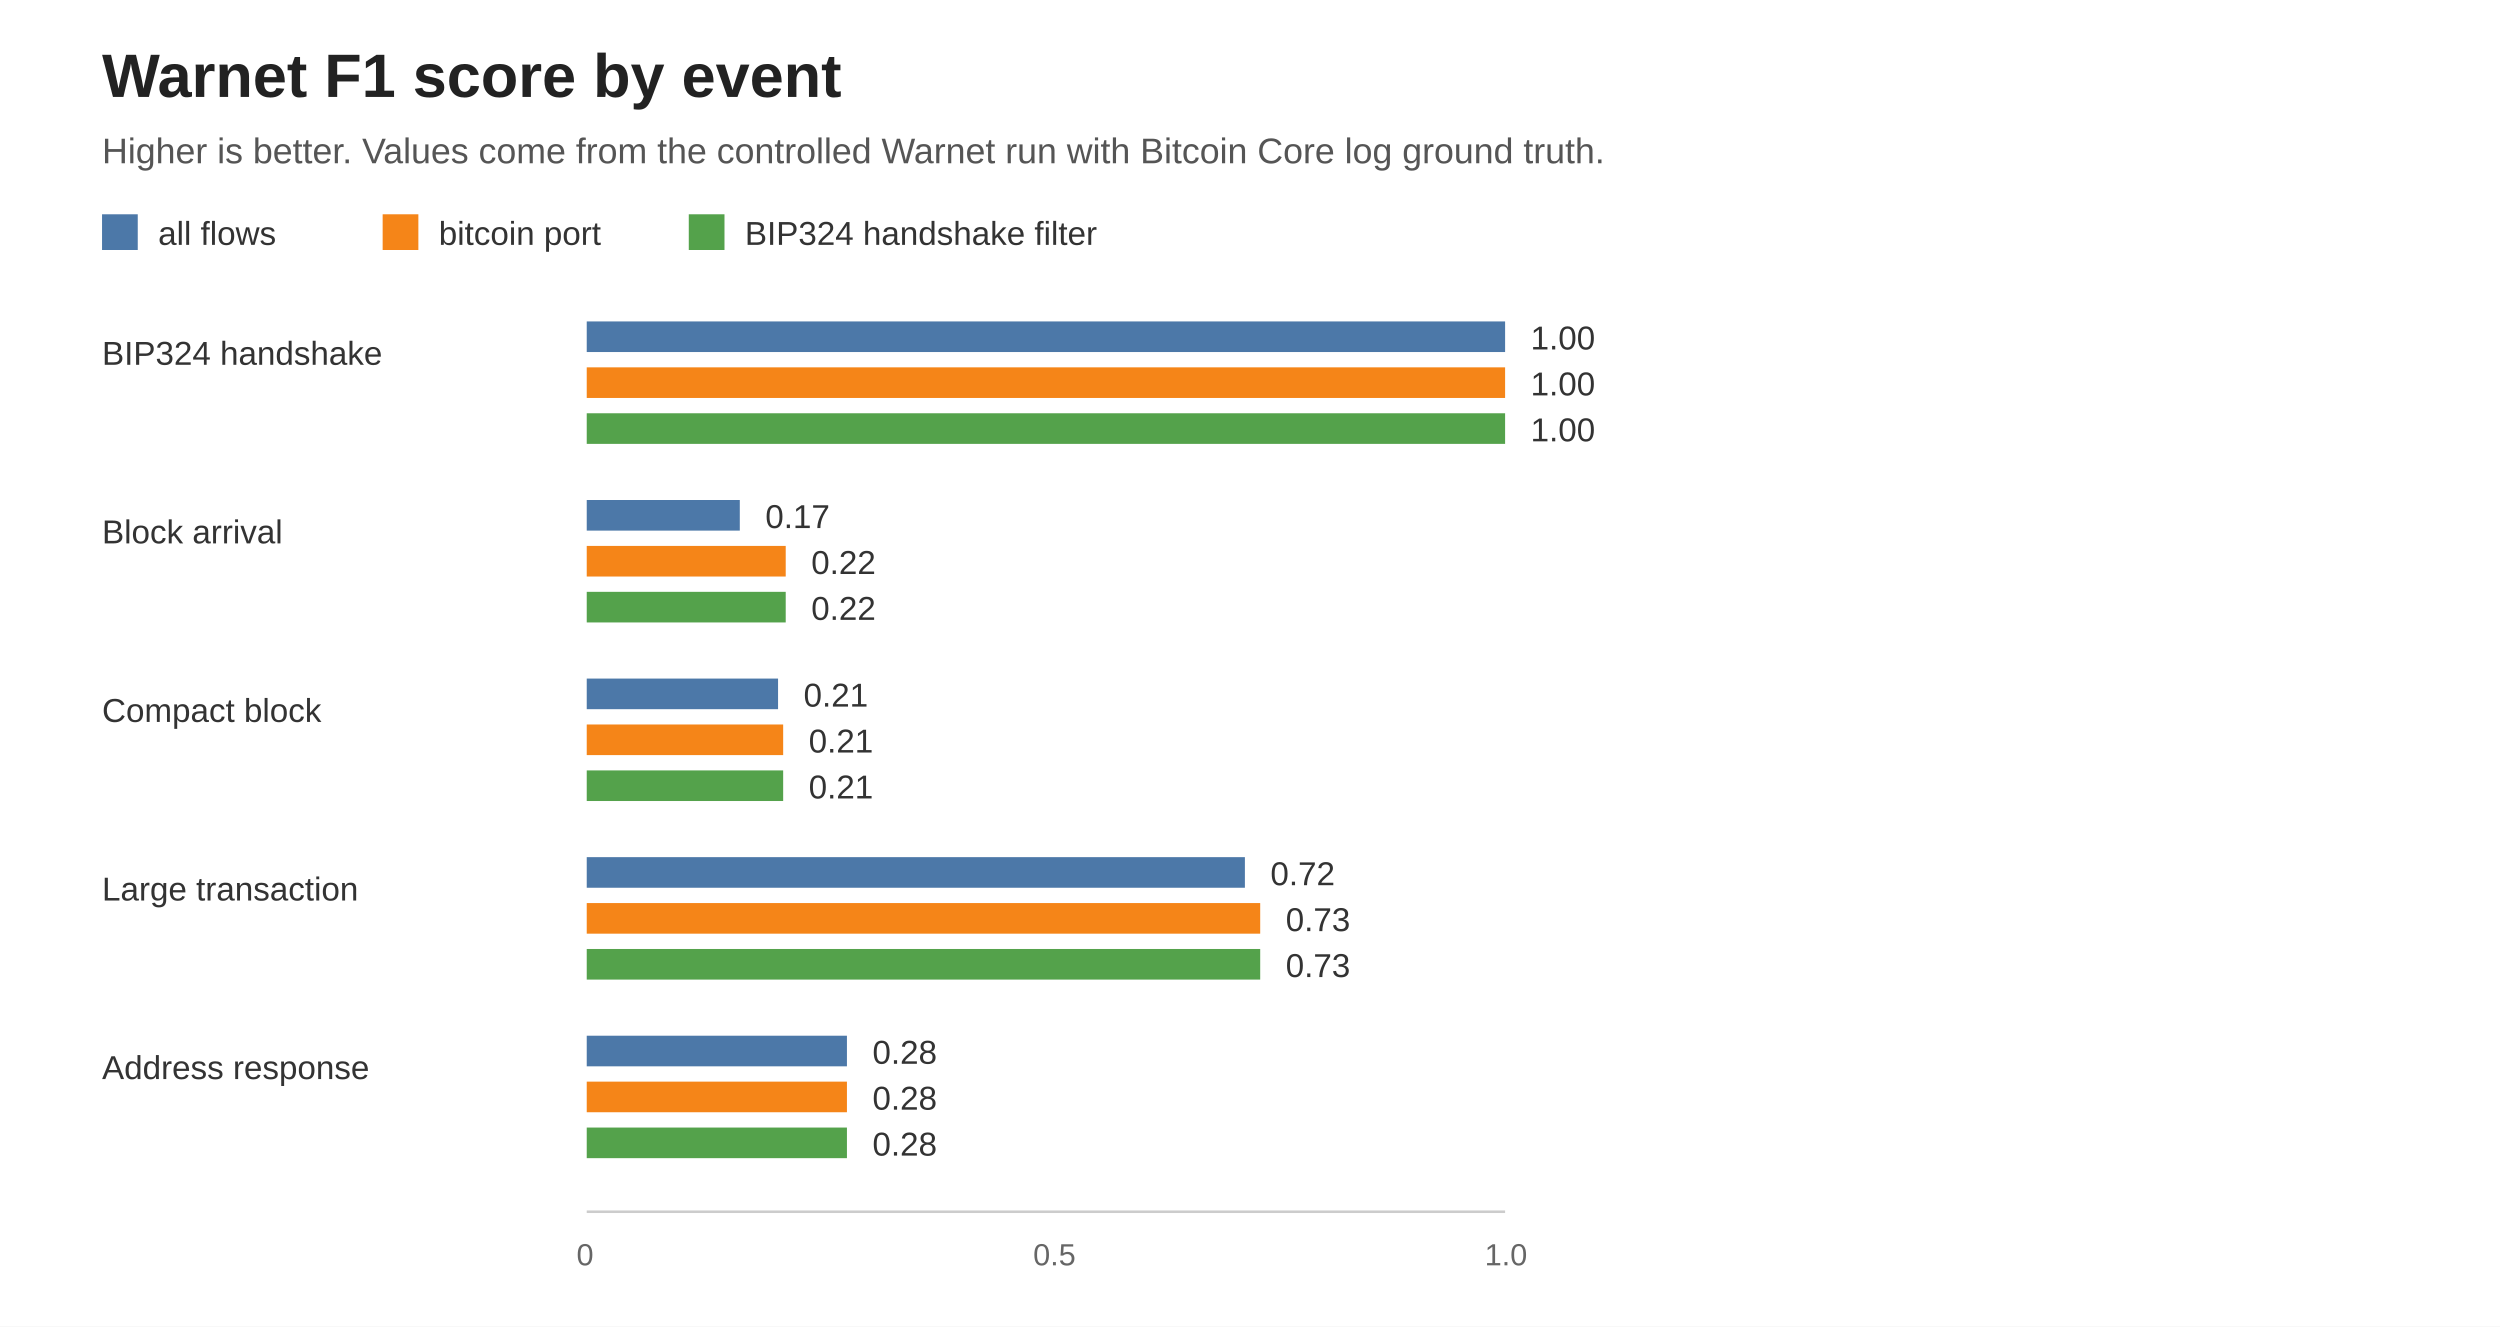
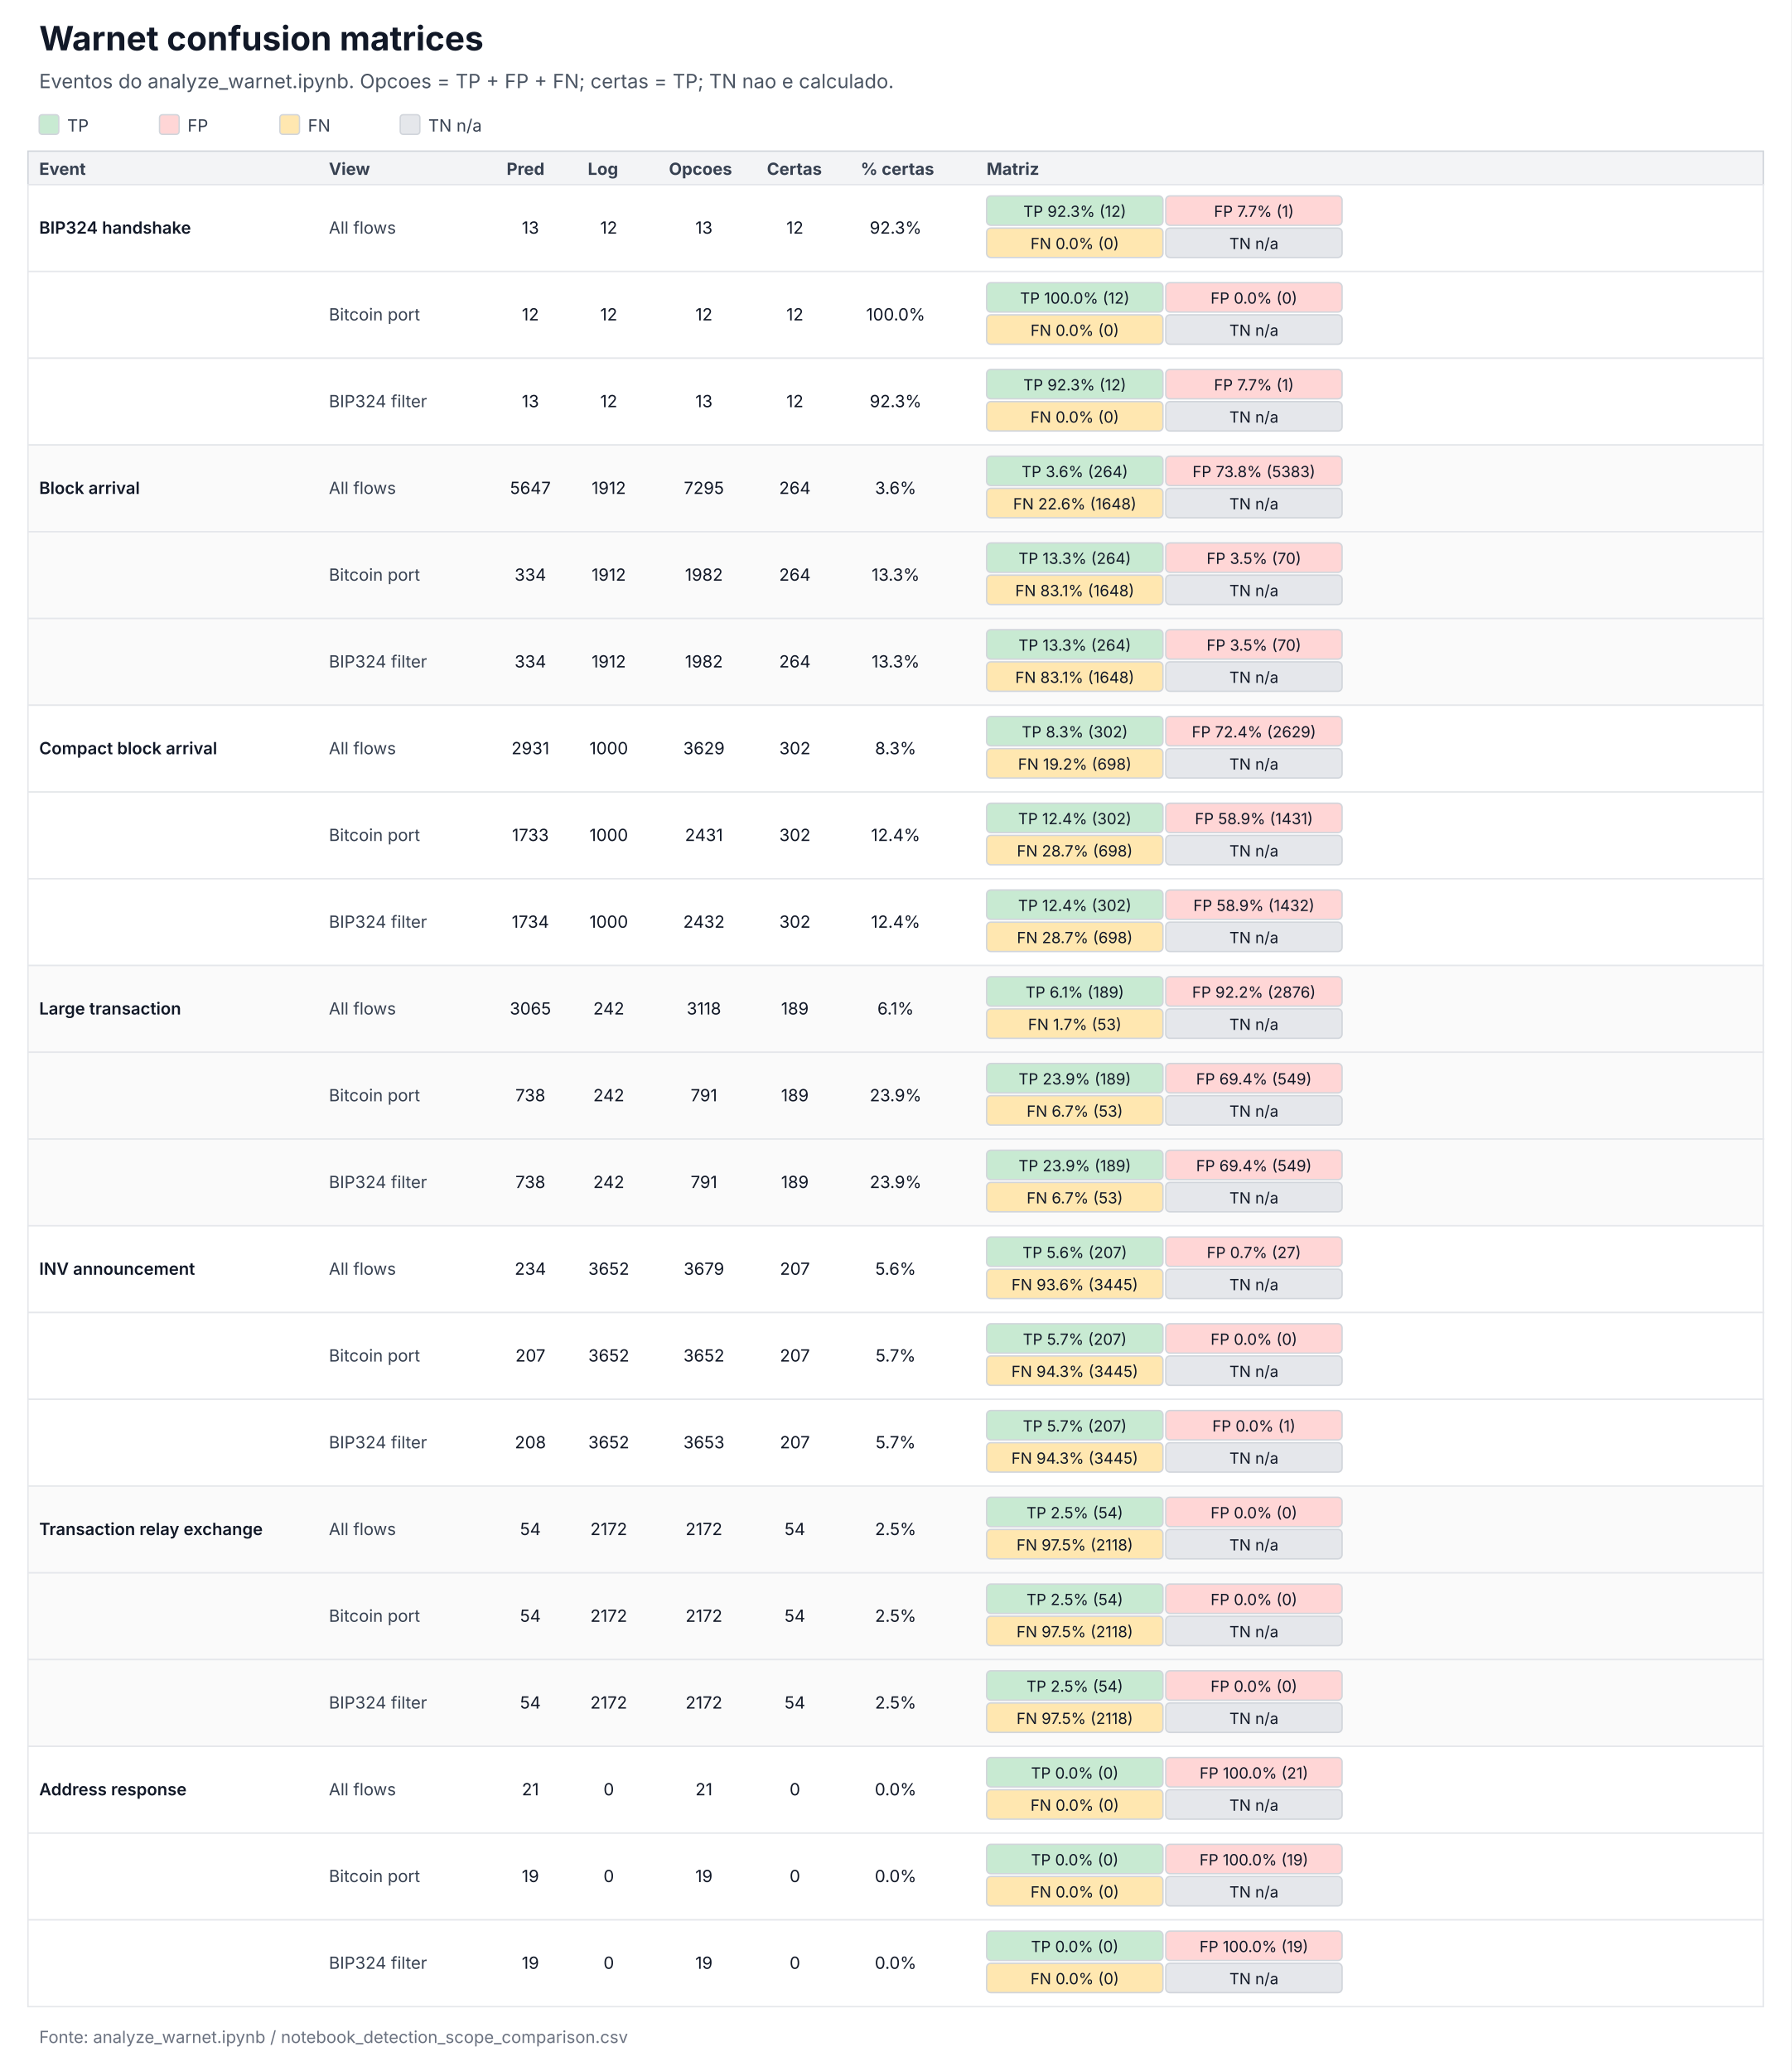
- <svg xmlns="http://www.w3.org/2000/svg" width="980" height="520" viewBox="0 0 980 520" role="img" aria-labelledby="title desc">
-   <rect width="980" height="520" fill="#ffffff" />
-   <text x="40" y="38" font-family="Arial, sans-serif" font-size="24" font-weight="700" fill="#222">Warnet F1 score by event</text>
-   <text x="40" y="64" font-family="Arial, sans-serif" font-size="14" fill="#555">Higher is better. Values come from the controlled Warnet run with Bitcoin Core log ground truth.</text>
-   <rect x="40" y="84" width="14" height="14" fill="#4c78a8" />
-   <text x="62" y="96" font-family="Arial, sans-serif" font-size="13" fill="#333">all flows</text>
-   <rect x="150" y="84" width="14" height="14" fill="#f58518" />
-   <text x="172" y="96" font-family="Arial, sans-serif" font-size="13" fill="#333">bitcoin port</text>
-   <rect x="270" y="84" width="14" height="14" fill="#54a24b" />
-   <text x="292" y="96" font-family="Arial, sans-serif" font-size="13" fill="#333">BIP324 handshake filter</text>
-   <g font-family="Arial, sans-serif" font-size="13" fill="#333">
-     <text x="40" y="143">BIP324 handshake</text>
-     <rect x="230" y="126" width="360" height="12" fill="#4c78a8" />
-     <text x="600" y="137">1.00</text>
-     <rect x="230" y="144" width="360" height="12" fill="#f58518" />
-     <text x="600" y="155">1.00</text>
-     <rect x="230" y="162" width="360" height="12" fill="#54a24b" />
-     <text x="600" y="173">1.00</text>
-     <text x="40" y="213">Block arrival</text>
-     <rect x="230" y="196" width="60" height="12" fill="#4c78a8" />
-     <text x="300" y="207">0.17</text>
-     <rect x="230" y="214" width="78" height="12" fill="#f58518" />
-     <text x="318" y="225">0.22</text>
-     <rect x="230" y="232" width="78" height="12" fill="#54a24b" />
-     <text x="318" y="243">0.22</text>
-     <text x="40" y="283">Compact block</text>
-     <rect x="230" y="266" width="75" height="12" fill="#4c78a8" />
-     <text x="315" y="277">0.21</text>
-     <rect x="230" y="284" width="77" height="12" fill="#f58518" />
-     <text x="317" y="295">0.21</text>
-     <rect x="230" y="302" width="77" height="12" fill="#54a24b" />
-     <text x="317" y="313">0.21</text>
-     <text x="40" y="353">Large transaction</text>
-     <rect x="230" y="336" width="258" height="12" fill="#4c78a8" />
-     <text x="498" y="347">0.72</text>
-     <rect x="230" y="354" width="264" height="12" fill="#f58518" />
-     <text x="504" y="365">0.73</text>
-     <rect x="230" y="372" width="264" height="12" fill="#54a24b" />
-     <text x="504" y="383">0.73</text>
-     <text x="40" y="423">Address response</text>
-     <rect x="230" y="406" width="102" height="12" fill="#4c78a8" />
-     <text x="342" y="417">0.28</text>
-     <rect x="230" y="424" width="102" height="12" fill="#f58518" />
-     <text x="342" y="435">0.28</text>
-     <rect x="230" y="442" width="102" height="12" fill="#54a24b" />
-     <text x="342" y="453">0.28</text>
-   </g>
-   <line x1="230" y1="475" x2="590" y2="475" stroke="#ccc" />
-   <text x="226" y="496" font-family="Arial, sans-serif" font-size="12" fill="#666">0</text>
-   <text x="405" y="496" font-family="Arial, sans-serif" font-size="12" fill="#666">0.5</text>
-   <text x="582" y="496" font-family="Arial, sans-serif" font-size="12" fill="#666">1.0</text>
+ <svg xmlns="http://www.w3.org/2000/svg" width="1280" height="1480" viewBox="0 0 1280 1480" role="img" aria-labelledby="title desc">
+   <rect width="100%" height="100%" fill="#ffffff" />
+   <text x="28" y="36" font-family="Inter, Arial, sans-serif" font-size="24" font-weight="700" fill="#111827">Warnet confusion matrices</text>
+   <text x="28" y="63" font-family="Inter, Arial, sans-serif" font-size="14" fill="#4b5563">Eventos do analyze_warnet.ipynb. Opcoes = TP + FP + FN; certas = TP; TN nao e calculado.</text>
+   <rect x="28" y="82" width="14" height="14" rx="2" fill="#c8ead2" stroke="#d1d5db" />
+   <text x="48" y="94" font-family="Inter, Arial, sans-serif" font-size="12" fill="#374151">TP</text>
+   <rect x="114" y="82" width="14" height="14" rx="2" fill="#ffd6d6" stroke="#d1d5db" />
+   <text x="134" y="94" font-family="Inter, Arial, sans-serif" font-size="12" fill="#374151">FP</text>
+   <rect x="200" y="82" width="14" height="14" rx="2" fill="#ffe7b0" stroke="#d1d5db" />
+   <text x="220" y="94" font-family="Inter, Arial, sans-serif" font-size="12" fill="#374151">FN</text>
+   <rect x="286" y="82" width="14" height="14" rx="2" fill="#e5e7eb" stroke="#d1d5db" />
+   <text x="306" y="94" font-family="Inter, Arial, sans-serif" font-size="12" fill="#374151">TN n/a</text>
+   <rect x="20" y="108" width="1240" height="24" fill="#f3f4f6" stroke="#d1d5db" />
+   <text x="28" y="125" font-family="Inter, Arial, sans-serif" font-size="12" font-weight="700" fill="#374151">Event</text>
+   <text x="235" y="125" font-family="Inter, Arial, sans-serif" font-size="12" font-weight="700" fill="#374151">View</text>
+   <text x="362" y="125" font-family="Inter, Arial, sans-serif" font-size="12" font-weight="700" fill="#374151">Pred</text>
+   <text x="420" y="125" font-family="Inter, Arial, sans-serif" font-size="12" font-weight="700" fill="#374151">Log</text>
+   <text x="478" y="125" font-family="Inter, Arial, sans-serif" font-size="12" font-weight="700" fill="#374151">Opcoes</text>
+   <text x="548" y="125" font-family="Inter, Arial, sans-serif" font-size="12" font-weight="700" fill="#374151">Certas</text>
+   <text x="615" y="125" font-family="Inter, Arial, sans-serif" font-size="12" font-weight="700" fill="#374151">% certas</text>
+   <text x="705" y="125" font-family="Inter, Arial, sans-serif" font-size="12" font-weight="700" fill="#374151">Matriz</text>
+   <rect x="20" y="132" width="1240" height="62" fill="#ffffff" stroke="#e5e7eb" />
+   <text x="28" y="167" font-family="Inter, Arial, sans-serif" font-size="12" font-weight="600" fill="#111827">BIP324 handshake</text>
+   <text x="235" y="167" font-family="Inter, Arial, sans-serif" font-size="12" fill="#374151">All flows</text>
+   <text x="379" y="167" text-anchor="middle" font-family="Inter, Arial, sans-serif" font-size="12" fill="#111827">13</text>
+   <text x="435" y="167" text-anchor="middle" font-family="Inter, Arial, sans-serif" font-size="12" fill="#111827">12</text>
+   <text x="503" y="167" text-anchor="middle" font-family="Inter, Arial, sans-serif" font-size="12" fill="#111827">13</text>
+   <text x="568" y="167" text-anchor="middle" font-family="Inter, Arial, sans-serif" font-size="12" fill="#111827">12</text>
+   <text x="640" y="167" text-anchor="middle" font-family="Inter, Arial, sans-serif" font-size="12" fill="#111827">92.3%</text>
+   <rect x="705" y="140" width="126" height="21" rx="3" fill="#c8ead2" stroke="#d1d5db" />
+   <text x="768.0" y="155" text-anchor="middle" font-family="Inter, Arial, sans-serif" font-size="11" fill="#111827">TP 92.3% (12)</text>
+   <rect x="833" y="140" width="126" height="21" rx="3" fill="#ffd6d6" stroke="#d1d5db" />
+   <text x="896.0" y="155" text-anchor="middle" font-family="Inter, Arial, sans-serif" font-size="11" fill="#111827">FP 7.7% (1)</text>
+   <rect x="705" y="163" width="126" height="21" rx="3" fill="#ffe7b0" stroke="#d1d5db" />
+   <text x="768.0" y="178" text-anchor="middle" font-family="Inter, Arial, sans-serif" font-size="11" fill="#111827">FN 0.0% (0)</text>
+   <rect x="833" y="163" width="126" height="21" rx="3" fill="#e5e7eb" stroke="#d1d5db" />
+   <text x="896.0" y="178" text-anchor="middle" font-family="Inter, Arial, sans-serif" font-size="11" fill="#111827">TN n/a</text>
+   <rect x="20" y="194" width="1240" height="62" fill="#ffffff" stroke="#e5e7eb" />
+   <text x="235" y="229" font-family="Inter, Arial, sans-serif" font-size="12" fill="#374151">Bitcoin port</text>
+   <text x="379" y="229" text-anchor="middle" font-family="Inter, Arial, sans-serif" font-size="12" fill="#111827">12</text>
+   <text x="435" y="229" text-anchor="middle" font-family="Inter, Arial, sans-serif" font-size="12" fill="#111827">12</text>
+   <text x="503" y="229" text-anchor="middle" font-family="Inter, Arial, sans-serif" font-size="12" fill="#111827">12</text>
+   <text x="568" y="229" text-anchor="middle" font-family="Inter, Arial, sans-serif" font-size="12" fill="#111827">12</text>
+   <text x="640" y="229" text-anchor="middle" font-family="Inter, Arial, sans-serif" font-size="12" fill="#111827">100.0%</text>
+   <rect x="705" y="202" width="126" height="21" rx="3" fill="#c8ead2" stroke="#d1d5db" />
+   <text x="768.0" y="217" text-anchor="middle" font-family="Inter, Arial, sans-serif" font-size="11" fill="#111827">TP 100.0% (12)</text>
+   <rect x="833" y="202" width="126" height="21" rx="3" fill="#ffd6d6" stroke="#d1d5db" />
+   <text x="896.0" y="217" text-anchor="middle" font-family="Inter, Arial, sans-serif" font-size="11" fill="#111827">FP 0.0% (0)</text>
+   <rect x="705" y="225" width="126" height="21" rx="3" fill="#ffe7b0" stroke="#d1d5db" />
+   <text x="768.0" y="240" text-anchor="middle" font-family="Inter, Arial, sans-serif" font-size="11" fill="#111827">FN 0.0% (0)</text>
+   <rect x="833" y="225" width="126" height="21" rx="3" fill="#e5e7eb" stroke="#d1d5db" />
+   <text x="896.0" y="240" text-anchor="middle" font-family="Inter, Arial, sans-serif" font-size="11" fill="#111827">TN n/a</text>
+   <rect x="20" y="256" width="1240" height="62" fill="#ffffff" stroke="#e5e7eb" />
+   <text x="235" y="291" font-family="Inter, Arial, sans-serif" font-size="12" fill="#374151">BIP324 filter</text>
+   <text x="379" y="291" text-anchor="middle" font-family="Inter, Arial, sans-serif" font-size="12" fill="#111827">13</text>
+   <text x="435" y="291" text-anchor="middle" font-family="Inter, Arial, sans-serif" font-size="12" fill="#111827">12</text>
+   <text x="503" y="291" text-anchor="middle" font-family="Inter, Arial, sans-serif" font-size="12" fill="#111827">13</text>
+   <text x="568" y="291" text-anchor="middle" font-family="Inter, Arial, sans-serif" font-size="12" fill="#111827">12</text>
+   <text x="640" y="291" text-anchor="middle" font-family="Inter, Arial, sans-serif" font-size="12" fill="#111827">92.3%</text>
+   <rect x="705" y="264" width="126" height="21" rx="3" fill="#c8ead2" stroke="#d1d5db" />
+   <text x="768.0" y="279" text-anchor="middle" font-family="Inter, Arial, sans-serif" font-size="11" fill="#111827">TP 92.3% (12)</text>
+   <rect x="833" y="264" width="126" height="21" rx="3" fill="#ffd6d6" stroke="#d1d5db" />
+   <text x="896.0" y="279" text-anchor="middle" font-family="Inter, Arial, sans-serif" font-size="11" fill="#111827">FP 7.7% (1)</text>
+   <rect x="705" y="287" width="126" height="21" rx="3" fill="#ffe7b0" stroke="#d1d5db" />
+   <text x="768.0" y="302" text-anchor="middle" font-family="Inter, Arial, sans-serif" font-size="11" fill="#111827">FN 0.0% (0)</text>
+   <rect x="833" y="287" width="126" height="21" rx="3" fill="#e5e7eb" stroke="#d1d5db" />
+   <text x="896.0" y="302" text-anchor="middle" font-family="Inter, Arial, sans-serif" font-size="11" fill="#111827">TN n/a</text>
+   <rect x="20" y="318" width="1240" height="62" fill="#fafafa" stroke="#e5e7eb" />
+   <text x="28" y="353" font-family="Inter, Arial, sans-serif" font-size="12" font-weight="600" fill="#111827">Block arrival</text>
+   <text x="235" y="353" font-family="Inter, Arial, sans-serif" font-size="12" fill="#374151">All flows</text>
+   <text x="379" y="353" text-anchor="middle" font-family="Inter, Arial, sans-serif" font-size="12" fill="#111827">5647</text>
+   <text x="435" y="353" text-anchor="middle" font-family="Inter, Arial, sans-serif" font-size="12" fill="#111827">1912</text>
+   <text x="503" y="353" text-anchor="middle" font-family="Inter, Arial, sans-serif" font-size="12" fill="#111827">7295</text>
+   <text x="568" y="353" text-anchor="middle" font-family="Inter, Arial, sans-serif" font-size="12" fill="#111827">264</text>
+   <text x="640" y="353" text-anchor="middle" font-family="Inter, Arial, sans-serif" font-size="12" fill="#111827">3.6%</text>
+   <rect x="705" y="326" width="126" height="21" rx="3" fill="#c8ead2" stroke="#d1d5db" />
+   <text x="768.0" y="341" text-anchor="middle" font-family="Inter, Arial, sans-serif" font-size="11" fill="#111827">TP 3.6% (264)</text>
+   <rect x="833" y="326" width="126" height="21" rx="3" fill="#ffd6d6" stroke="#d1d5db" />
+   <text x="896.0" y="341" text-anchor="middle" font-family="Inter, Arial, sans-serif" font-size="11" fill="#111827">FP 73.8% (5383)</text>
+   <rect x="705" y="349" width="126" height="21" rx="3" fill="#ffe7b0" stroke="#d1d5db" />
+   <text x="768.0" y="364" text-anchor="middle" font-family="Inter, Arial, sans-serif" font-size="11" fill="#111827">FN 22.6% (1648)</text>
+   <rect x="833" y="349" width="126" height="21" rx="3" fill="#e5e7eb" stroke="#d1d5db" />
+   <text x="896.0" y="364" text-anchor="middle" font-family="Inter, Arial, sans-serif" font-size="11" fill="#111827">TN n/a</text>
+   <rect x="20" y="380" width="1240" height="62" fill="#fafafa" stroke="#e5e7eb" />
+   <text x="235" y="415" font-family="Inter, Arial, sans-serif" font-size="12" fill="#374151">Bitcoin port</text>
+   <text x="379" y="415" text-anchor="middle" font-family="Inter, Arial, sans-serif" font-size="12" fill="#111827">334</text>
+   <text x="435" y="415" text-anchor="middle" font-family="Inter, Arial, sans-serif" font-size="12" fill="#111827">1912</text>
+   <text x="503" y="415" text-anchor="middle" font-family="Inter, Arial, sans-serif" font-size="12" fill="#111827">1982</text>
+   <text x="568" y="415" text-anchor="middle" font-family="Inter, Arial, sans-serif" font-size="12" fill="#111827">264</text>
+   <text x="640" y="415" text-anchor="middle" font-family="Inter, Arial, sans-serif" font-size="12" fill="#111827">13.3%</text>
+   <rect x="705" y="388" width="126" height="21" rx="3" fill="#c8ead2" stroke="#d1d5db" />
+   <text x="768.0" y="403" text-anchor="middle" font-family="Inter, Arial, sans-serif" font-size="11" fill="#111827">TP 13.3% (264)</text>
+   <rect x="833" y="388" width="126" height="21" rx="3" fill="#ffd6d6" stroke="#d1d5db" />
+   <text x="896.0" y="403" text-anchor="middle" font-family="Inter, Arial, sans-serif" font-size="11" fill="#111827">FP 3.5% (70)</text>
+   <rect x="705" y="411" width="126" height="21" rx="3" fill="#ffe7b0" stroke="#d1d5db" />
+   <text x="768.0" y="426" text-anchor="middle" font-family="Inter, Arial, sans-serif" font-size="11" fill="#111827">FN 83.1% (1648)</text>
+   <rect x="833" y="411" width="126" height="21" rx="3" fill="#e5e7eb" stroke="#d1d5db" />
+   <text x="896.0" y="426" text-anchor="middle" font-family="Inter, Arial, sans-serif" font-size="11" fill="#111827">TN n/a</text>
+   <rect x="20" y="442" width="1240" height="62" fill="#fafafa" stroke="#e5e7eb" />
+   <text x="235" y="477" font-family="Inter, Arial, sans-serif" font-size="12" fill="#374151">BIP324 filter</text>
+   <text x="379" y="477" text-anchor="middle" font-family="Inter, Arial, sans-serif" font-size="12" fill="#111827">334</text>
+   <text x="435" y="477" text-anchor="middle" font-family="Inter, Arial, sans-serif" font-size="12" fill="#111827">1912</text>
+   <text x="503" y="477" text-anchor="middle" font-family="Inter, Arial, sans-serif" font-size="12" fill="#111827">1982</text>
+   <text x="568" y="477" text-anchor="middle" font-family="Inter, Arial, sans-serif" font-size="12" fill="#111827">264</text>
+   <text x="640" y="477" text-anchor="middle" font-family="Inter, Arial, sans-serif" font-size="12" fill="#111827">13.3%</text>
+   <rect x="705" y="450" width="126" height="21" rx="3" fill="#c8ead2" stroke="#d1d5db" />
+   <text x="768.0" y="465" text-anchor="middle" font-family="Inter, Arial, sans-serif" font-size="11" fill="#111827">TP 13.3% (264)</text>
+   <rect x="833" y="450" width="126" height="21" rx="3" fill="#ffd6d6" stroke="#d1d5db" />
+   <text x="896.0" y="465" text-anchor="middle" font-family="Inter, Arial, sans-serif" font-size="11" fill="#111827">FP 3.5% (70)</text>
+   <rect x="705" y="473" width="126" height="21" rx="3" fill="#ffe7b0" stroke="#d1d5db" />
+   <text x="768.0" y="488" text-anchor="middle" font-family="Inter, Arial, sans-serif" font-size="11" fill="#111827">FN 83.1% (1648)</text>
+   <rect x="833" y="473" width="126" height="21" rx="3" fill="#e5e7eb" stroke="#d1d5db" />
+   <text x="896.0" y="488" text-anchor="middle" font-family="Inter, Arial, sans-serif" font-size="11" fill="#111827">TN n/a</text>
+   <rect x="20" y="504" width="1240" height="62" fill="#ffffff" stroke="#e5e7eb" />
+   <text x="28" y="539" font-family="Inter, Arial, sans-serif" font-size="12" font-weight="600" fill="#111827">Compact block arrival</text>
+   <text x="235" y="539" font-family="Inter, Arial, sans-serif" font-size="12" fill="#374151">All flows</text>
+   <text x="379" y="539" text-anchor="middle" font-family="Inter, Arial, sans-serif" font-size="12" fill="#111827">2931</text>
+   <text x="435" y="539" text-anchor="middle" font-family="Inter, Arial, sans-serif" font-size="12" fill="#111827">1000</text>
+   <text x="503" y="539" text-anchor="middle" font-family="Inter, Arial, sans-serif" font-size="12" fill="#111827">3629</text>
+   <text x="568" y="539" text-anchor="middle" font-family="Inter, Arial, sans-serif" font-size="12" fill="#111827">302</text>
+   <text x="640" y="539" text-anchor="middle" font-family="Inter, Arial, sans-serif" font-size="12" fill="#111827">8.3%</text>
+   <rect x="705" y="512" width="126" height="21" rx="3" fill="#c8ead2" stroke="#d1d5db" />
+   <text x="768.0" y="527" text-anchor="middle" font-family="Inter, Arial, sans-serif" font-size="11" fill="#111827">TP 8.3% (302)</text>
+   <rect x="833" y="512" width="126" height="21" rx="3" fill="#ffd6d6" stroke="#d1d5db" />
+   <text x="896.0" y="527" text-anchor="middle" font-family="Inter, Arial, sans-serif" font-size="11" fill="#111827">FP 72.4% (2629)</text>
+   <rect x="705" y="535" width="126" height="21" rx="3" fill="#ffe7b0" stroke="#d1d5db" />
+   <text x="768.0" y="550" text-anchor="middle" font-family="Inter, Arial, sans-serif" font-size="11" fill="#111827">FN 19.2% (698)</text>
+   <rect x="833" y="535" width="126" height="21" rx="3" fill="#e5e7eb" stroke="#d1d5db" />
+   <text x="896.0" y="550" text-anchor="middle" font-family="Inter, Arial, sans-serif" font-size="11" fill="#111827">TN n/a</text>
+   <rect x="20" y="566" width="1240" height="62" fill="#ffffff" stroke="#e5e7eb" />
+   <text x="235" y="601" font-family="Inter, Arial, sans-serif" font-size="12" fill="#374151">Bitcoin port</text>
+   <text x="379" y="601" text-anchor="middle" font-family="Inter, Arial, sans-serif" font-size="12" fill="#111827">1733</text>
+   <text x="435" y="601" text-anchor="middle" font-family="Inter, Arial, sans-serif" font-size="12" fill="#111827">1000</text>
+   <text x="503" y="601" text-anchor="middle" font-family="Inter, Arial, sans-serif" font-size="12" fill="#111827">2431</text>
+   <text x="568" y="601" text-anchor="middle" font-family="Inter, Arial, sans-serif" font-size="12" fill="#111827">302</text>
+   <text x="640" y="601" text-anchor="middle" font-family="Inter, Arial, sans-serif" font-size="12" fill="#111827">12.4%</text>
+   <rect x="705" y="574" width="126" height="21" rx="3" fill="#c8ead2" stroke="#d1d5db" />
+   <text x="768.0" y="589" text-anchor="middle" font-family="Inter, Arial, sans-serif" font-size="11" fill="#111827">TP 12.4% (302)</text>
+   <rect x="833" y="574" width="126" height="21" rx="3" fill="#ffd6d6" stroke="#d1d5db" />
+   <text x="896.0" y="589" text-anchor="middle" font-family="Inter, Arial, sans-serif" font-size="11" fill="#111827">FP 58.9% (1431)</text>
+   <rect x="705" y="597" width="126" height="21" rx="3" fill="#ffe7b0" stroke="#d1d5db" />
+   <text x="768.0" y="612" text-anchor="middle" font-family="Inter, Arial, sans-serif" font-size="11" fill="#111827">FN 28.7% (698)</text>
+   <rect x="833" y="597" width="126" height="21" rx="3" fill="#e5e7eb" stroke="#d1d5db" />
+   <text x="896.0" y="612" text-anchor="middle" font-family="Inter, Arial, sans-serif" font-size="11" fill="#111827">TN n/a</text>
+   <rect x="20" y="628" width="1240" height="62" fill="#ffffff" stroke="#e5e7eb" />
+   <text x="235" y="663" font-family="Inter, Arial, sans-serif" font-size="12" fill="#374151">BIP324 filter</text>
+   <text x="379" y="663" text-anchor="middle" font-family="Inter, Arial, sans-serif" font-size="12" fill="#111827">1734</text>
+   <text x="435" y="663" text-anchor="middle" font-family="Inter, Arial, sans-serif" font-size="12" fill="#111827">1000</text>
+   <text x="503" y="663" text-anchor="middle" font-family="Inter, Arial, sans-serif" font-size="12" fill="#111827">2432</text>
+   <text x="568" y="663" text-anchor="middle" font-family="Inter, Arial, sans-serif" font-size="12" fill="#111827">302</text>
+   <text x="640" y="663" text-anchor="middle" font-family="Inter, Arial, sans-serif" font-size="12" fill="#111827">12.4%</text>
+   <rect x="705" y="636" width="126" height="21" rx="3" fill="#c8ead2" stroke="#d1d5db" />
+   <text x="768.0" y="651" text-anchor="middle" font-family="Inter, Arial, sans-serif" font-size="11" fill="#111827">TP 12.4% (302)</text>
+   <rect x="833" y="636" width="126" height="21" rx="3" fill="#ffd6d6" stroke="#d1d5db" />
+   <text x="896.0" y="651" text-anchor="middle" font-family="Inter, Arial, sans-serif" font-size="11" fill="#111827">FP 58.9% (1432)</text>
+   <rect x="705" y="659" width="126" height="21" rx="3" fill="#ffe7b0" stroke="#d1d5db" />
+   <text x="768.0" y="674" text-anchor="middle" font-family="Inter, Arial, sans-serif" font-size="11" fill="#111827">FN 28.7% (698)</text>
+   <rect x="833" y="659" width="126" height="21" rx="3" fill="#e5e7eb" stroke="#d1d5db" />
+   <text x="896.0" y="674" text-anchor="middle" font-family="Inter, Arial, sans-serif" font-size="11" fill="#111827">TN n/a</text>
+   <rect x="20" y="690" width="1240" height="62" fill="#fafafa" stroke="#e5e7eb" />
+   <text x="28" y="725" font-family="Inter, Arial, sans-serif" font-size="12" font-weight="600" fill="#111827">Large transaction</text>
+   <text x="235" y="725" font-family="Inter, Arial, sans-serif" font-size="12" fill="#374151">All flows</text>
+   <text x="379" y="725" text-anchor="middle" font-family="Inter, Arial, sans-serif" font-size="12" fill="#111827">3065</text>
+   <text x="435" y="725" text-anchor="middle" font-family="Inter, Arial, sans-serif" font-size="12" fill="#111827">242</text>
+   <text x="503" y="725" text-anchor="middle" font-family="Inter, Arial, sans-serif" font-size="12" fill="#111827">3118</text>
+   <text x="568" y="725" text-anchor="middle" font-family="Inter, Arial, sans-serif" font-size="12" fill="#111827">189</text>
+   <text x="640" y="725" text-anchor="middle" font-family="Inter, Arial, sans-serif" font-size="12" fill="#111827">6.1%</text>
+   <rect x="705" y="698" width="126" height="21" rx="3" fill="#c8ead2" stroke="#d1d5db" />
+   <text x="768.0" y="713" text-anchor="middle" font-family="Inter, Arial, sans-serif" font-size="11" fill="#111827">TP 6.1% (189)</text>
+   <rect x="833" y="698" width="126" height="21" rx="3" fill="#ffd6d6" stroke="#d1d5db" />
+   <text x="896.0" y="713" text-anchor="middle" font-family="Inter, Arial, sans-serif" font-size="11" fill="#111827">FP 92.2% (2876)</text>
+   <rect x="705" y="721" width="126" height="21" rx="3" fill="#ffe7b0" stroke="#d1d5db" />
+   <text x="768.0" y="736" text-anchor="middle" font-family="Inter, Arial, sans-serif" font-size="11" fill="#111827">FN 1.7% (53)</text>
+   <rect x="833" y="721" width="126" height="21" rx="3" fill="#e5e7eb" stroke="#d1d5db" />
+   <text x="896.0" y="736" text-anchor="middle" font-family="Inter, Arial, sans-serif" font-size="11" fill="#111827">TN n/a</text>
+   <rect x="20" y="752" width="1240" height="62" fill="#fafafa" stroke="#e5e7eb" />
+   <text x="235" y="787" font-family="Inter, Arial, sans-serif" font-size="12" fill="#374151">Bitcoin port</text>
+   <text x="379" y="787" text-anchor="middle" font-family="Inter, Arial, sans-serif" font-size="12" fill="#111827">738</text>
+   <text x="435" y="787" text-anchor="middle" font-family="Inter, Arial, sans-serif" font-size="12" fill="#111827">242</text>
+   <text x="503" y="787" text-anchor="middle" font-family="Inter, Arial, sans-serif" font-size="12" fill="#111827">791</text>
+   <text x="568" y="787" text-anchor="middle" font-family="Inter, Arial, sans-serif" font-size="12" fill="#111827">189</text>
+   <text x="640" y="787" text-anchor="middle" font-family="Inter, Arial, sans-serif" font-size="12" fill="#111827">23.9%</text>
+   <rect x="705" y="760" width="126" height="21" rx="3" fill="#c8ead2" stroke="#d1d5db" />
+   <text x="768.0" y="775" text-anchor="middle" font-family="Inter, Arial, sans-serif" font-size="11" fill="#111827">TP 23.9% (189)</text>
+   <rect x="833" y="760" width="126" height="21" rx="3" fill="#ffd6d6" stroke="#d1d5db" />
+   <text x="896.0" y="775" text-anchor="middle" font-family="Inter, Arial, sans-serif" font-size="11" fill="#111827">FP 69.4% (549)</text>
+   <rect x="705" y="783" width="126" height="21" rx="3" fill="#ffe7b0" stroke="#d1d5db" />
+   <text x="768.0" y="798" text-anchor="middle" font-family="Inter, Arial, sans-serif" font-size="11" fill="#111827">FN 6.7% (53)</text>
+   <rect x="833" y="783" width="126" height="21" rx="3" fill="#e5e7eb" stroke="#d1d5db" />
+   <text x="896.0" y="798" text-anchor="middle" font-family="Inter, Arial, sans-serif" font-size="11" fill="#111827">TN n/a</text>
+   <rect x="20" y="814" width="1240" height="62" fill="#fafafa" stroke="#e5e7eb" />
+   <text x="235" y="849" font-family="Inter, Arial, sans-serif" font-size="12" fill="#374151">BIP324 filter</text>
+   <text x="379" y="849" text-anchor="middle" font-family="Inter, Arial, sans-serif" font-size="12" fill="#111827">738</text>
+   <text x="435" y="849" text-anchor="middle" font-family="Inter, Arial, sans-serif" font-size="12" fill="#111827">242</text>
+   <text x="503" y="849" text-anchor="middle" font-family="Inter, Arial, sans-serif" font-size="12" fill="#111827">791</text>
+   <text x="568" y="849" text-anchor="middle" font-family="Inter, Arial, sans-serif" font-size="12" fill="#111827">189</text>
+   <text x="640" y="849" text-anchor="middle" font-family="Inter, Arial, sans-serif" font-size="12" fill="#111827">23.9%</text>
+   <rect x="705" y="822" width="126" height="21" rx="3" fill="#c8ead2" stroke="#d1d5db" />
+   <text x="768.0" y="837" text-anchor="middle" font-family="Inter, Arial, sans-serif" font-size="11" fill="#111827">TP 23.9% (189)</text>
+   <rect x="833" y="822" width="126" height="21" rx="3" fill="#ffd6d6" stroke="#d1d5db" />
+   <text x="896.0" y="837" text-anchor="middle" font-family="Inter, Arial, sans-serif" font-size="11" fill="#111827">FP 69.4% (549)</text>
+   <rect x="705" y="845" width="126" height="21" rx="3" fill="#ffe7b0" stroke="#d1d5db" />
+   <text x="768.0" y="860" text-anchor="middle" font-family="Inter, Arial, sans-serif" font-size="11" fill="#111827">FN 6.7% (53)</text>
+   <rect x="833" y="845" width="126" height="21" rx="3" fill="#e5e7eb" stroke="#d1d5db" />
+   <text x="896.0" y="860" text-anchor="middle" font-family="Inter, Arial, sans-serif" font-size="11" fill="#111827">TN n/a</text>
+   <rect x="20" y="876" width="1240" height="62" fill="#ffffff" stroke="#e5e7eb" />
+   <text x="28" y="911" font-family="Inter, Arial, sans-serif" font-size="12" font-weight="600" fill="#111827">INV announcement</text>
+   <text x="235" y="911" font-family="Inter, Arial, sans-serif" font-size="12" fill="#374151">All flows</text>
+   <text x="379" y="911" text-anchor="middle" font-family="Inter, Arial, sans-serif" font-size="12" fill="#111827">234</text>
+   <text x="435" y="911" text-anchor="middle" font-family="Inter, Arial, sans-serif" font-size="12" fill="#111827">3652</text>
+   <text x="503" y="911" text-anchor="middle" font-family="Inter, Arial, sans-serif" font-size="12" fill="#111827">3679</text>
+   <text x="568" y="911" text-anchor="middle" font-family="Inter, Arial, sans-serif" font-size="12" fill="#111827">207</text>
+   <text x="640" y="911" text-anchor="middle" font-family="Inter, Arial, sans-serif" font-size="12" fill="#111827">5.6%</text>
+   <rect x="705" y="884" width="126" height="21" rx="3" fill="#c8ead2" stroke="#d1d5db" />
+   <text x="768.0" y="899" text-anchor="middle" font-family="Inter, Arial, sans-serif" font-size="11" fill="#111827">TP 5.6% (207)</text>
+   <rect x="833" y="884" width="126" height="21" rx="3" fill="#ffd6d6" stroke="#d1d5db" />
+   <text x="896.0" y="899" text-anchor="middle" font-family="Inter, Arial, sans-serif" font-size="11" fill="#111827">FP 0.7% (27)</text>
+   <rect x="705" y="907" width="126" height="21" rx="3" fill="#ffe7b0" stroke="#d1d5db" />
+   <text x="768.0" y="922" text-anchor="middle" font-family="Inter, Arial, sans-serif" font-size="11" fill="#111827">FN 93.6% (3445)</text>
+   <rect x="833" y="907" width="126" height="21" rx="3" fill="#e5e7eb" stroke="#d1d5db" />
+   <text x="896.0" y="922" text-anchor="middle" font-family="Inter, Arial, sans-serif" font-size="11" fill="#111827">TN n/a</text>
+   <rect x="20" y="938" width="1240" height="62" fill="#ffffff" stroke="#e5e7eb" />
+   <text x="235" y="973" font-family="Inter, Arial, sans-serif" font-size="12" fill="#374151">Bitcoin port</text>
+   <text x="379" y="973" text-anchor="middle" font-family="Inter, Arial, sans-serif" font-size="12" fill="#111827">207</text>
+   <text x="435" y="973" text-anchor="middle" font-family="Inter, Arial, sans-serif" font-size="12" fill="#111827">3652</text>
+   <text x="503" y="973" text-anchor="middle" font-family="Inter, Arial, sans-serif" font-size="12" fill="#111827">3652</text>
+   <text x="568" y="973" text-anchor="middle" font-family="Inter, Arial, sans-serif" font-size="12" fill="#111827">207</text>
+   <text x="640" y="973" text-anchor="middle" font-family="Inter, Arial, sans-serif" font-size="12" fill="#111827">5.7%</text>
+   <rect x="705" y="946" width="126" height="21" rx="3" fill="#c8ead2" stroke="#d1d5db" />
+   <text x="768.0" y="961" text-anchor="middle" font-family="Inter, Arial, sans-serif" font-size="11" fill="#111827">TP 5.7% (207)</text>
+   <rect x="833" y="946" width="126" height="21" rx="3" fill="#ffd6d6" stroke="#d1d5db" />
+   <text x="896.0" y="961" text-anchor="middle" font-family="Inter, Arial, sans-serif" font-size="11" fill="#111827">FP 0.0% (0)</text>
+   <rect x="705" y="969" width="126" height="21" rx="3" fill="#ffe7b0" stroke="#d1d5db" />
+   <text x="768.0" y="984" text-anchor="middle" font-family="Inter, Arial, sans-serif" font-size="11" fill="#111827">FN 94.3% (3445)</text>
+   <rect x="833" y="969" width="126" height="21" rx="3" fill="#e5e7eb" stroke="#d1d5db" />
+   <text x="896.0" y="984" text-anchor="middle" font-family="Inter, Arial, sans-serif" font-size="11" fill="#111827">TN n/a</text>
+   <rect x="20" y="1000" width="1240" height="62" fill="#ffffff" stroke="#e5e7eb" />
+   <text x="235" y="1035" font-family="Inter, Arial, sans-serif" font-size="12" fill="#374151">BIP324 filter</text>
+   <text x="379" y="1035" text-anchor="middle" font-family="Inter, Arial, sans-serif" font-size="12" fill="#111827">208</text>
+   <text x="435" y="1035" text-anchor="middle" font-family="Inter, Arial, sans-serif" font-size="12" fill="#111827">3652</text>
+   <text x="503" y="1035" text-anchor="middle" font-family="Inter, Arial, sans-serif" font-size="12" fill="#111827">3653</text>
+   <text x="568" y="1035" text-anchor="middle" font-family="Inter, Arial, sans-serif" font-size="12" fill="#111827">207</text>
+   <text x="640" y="1035" text-anchor="middle" font-family="Inter, Arial, sans-serif" font-size="12" fill="#111827">5.7%</text>
+   <rect x="705" y="1008" width="126" height="21" rx="3" fill="#c8ead2" stroke="#d1d5db" />
+   <text x="768.0" y="1023" text-anchor="middle" font-family="Inter, Arial, sans-serif" font-size="11" fill="#111827">TP 5.7% (207)</text>
+   <rect x="833" y="1008" width="126" height="21" rx="3" fill="#ffd6d6" stroke="#d1d5db" />
+   <text x="896.0" y="1023" text-anchor="middle" font-family="Inter, Arial, sans-serif" font-size="11" fill="#111827">FP 0.0% (1)</text>
+   <rect x="705" y="1031" width="126" height="21" rx="3" fill="#ffe7b0" stroke="#d1d5db" />
+   <text x="768.0" y="1046" text-anchor="middle" font-family="Inter, Arial, sans-serif" font-size="11" fill="#111827">FN 94.3% (3445)</text>
+   <rect x="833" y="1031" width="126" height="21" rx="3" fill="#e5e7eb" stroke="#d1d5db" />
+   <text x="896.0" y="1046" text-anchor="middle" font-family="Inter, Arial, sans-serif" font-size="11" fill="#111827">TN n/a</text>
+   <rect x="20" y="1062" width="1240" height="62" fill="#fafafa" stroke="#e5e7eb" />
+   <text x="28" y="1097" font-family="Inter, Arial, sans-serif" font-size="12" font-weight="600" fill="#111827">Transaction relay exchange</text>
+   <text x="235" y="1097" font-family="Inter, Arial, sans-serif" font-size="12" fill="#374151">All flows</text>
+   <text x="379" y="1097" text-anchor="middle" font-family="Inter, Arial, sans-serif" font-size="12" fill="#111827">54</text>
+   <text x="435" y="1097" text-anchor="middle" font-family="Inter, Arial, sans-serif" font-size="12" fill="#111827">2172</text>
+   <text x="503" y="1097" text-anchor="middle" font-family="Inter, Arial, sans-serif" font-size="12" fill="#111827">2172</text>
+   <text x="568" y="1097" text-anchor="middle" font-family="Inter, Arial, sans-serif" font-size="12" fill="#111827">54</text>
+   <text x="640" y="1097" text-anchor="middle" font-family="Inter, Arial, sans-serif" font-size="12" fill="#111827">2.5%</text>
+   <rect x="705" y="1070" width="126" height="21" rx="3" fill="#c8ead2" stroke="#d1d5db" />
+   <text x="768.0" y="1085" text-anchor="middle" font-family="Inter, Arial, sans-serif" font-size="11" fill="#111827">TP 2.5% (54)</text>
+   <rect x="833" y="1070" width="126" height="21" rx="3" fill="#ffd6d6" stroke="#d1d5db" />
+   <text x="896.0" y="1085" text-anchor="middle" font-family="Inter, Arial, sans-serif" font-size="11" fill="#111827">FP 0.0% (0)</text>
+   <rect x="705" y="1093" width="126" height="21" rx="3" fill="#ffe7b0" stroke="#d1d5db" />
+   <text x="768.0" y="1108" text-anchor="middle" font-family="Inter, Arial, sans-serif" font-size="11" fill="#111827">FN 97.5% (2118)</text>
+   <rect x="833" y="1093" width="126" height="21" rx="3" fill="#e5e7eb" stroke="#d1d5db" />
+   <text x="896.0" y="1108" text-anchor="middle" font-family="Inter, Arial, sans-serif" font-size="11" fill="#111827">TN n/a</text>
+   <rect x="20" y="1124" width="1240" height="62" fill="#fafafa" stroke="#e5e7eb" />
+   <text x="235" y="1159" font-family="Inter, Arial, sans-serif" font-size="12" fill="#374151">Bitcoin port</text>
+   <text x="379" y="1159" text-anchor="middle" font-family="Inter, Arial, sans-serif" font-size="12" fill="#111827">54</text>
+   <text x="435" y="1159" text-anchor="middle" font-family="Inter, Arial, sans-serif" font-size="12" fill="#111827">2172</text>
+   <text x="503" y="1159" text-anchor="middle" font-family="Inter, Arial, sans-serif" font-size="12" fill="#111827">2172</text>
+   <text x="568" y="1159" text-anchor="middle" font-family="Inter, Arial, sans-serif" font-size="12" fill="#111827">54</text>
+   <text x="640" y="1159" text-anchor="middle" font-family="Inter, Arial, sans-serif" font-size="12" fill="#111827">2.5%</text>
+   <rect x="705" y="1132" width="126" height="21" rx="3" fill="#c8ead2" stroke="#d1d5db" />
+   <text x="768.0" y="1147" text-anchor="middle" font-family="Inter, Arial, sans-serif" font-size="11" fill="#111827">TP 2.5% (54)</text>
+   <rect x="833" y="1132" width="126" height="21" rx="3" fill="#ffd6d6" stroke="#d1d5db" />
+   <text x="896.0" y="1147" text-anchor="middle" font-family="Inter, Arial, sans-serif" font-size="11" fill="#111827">FP 0.0% (0)</text>
+   <rect x="705" y="1155" width="126" height="21" rx="3" fill="#ffe7b0" stroke="#d1d5db" />
+   <text x="768.0" y="1170" text-anchor="middle" font-family="Inter, Arial, sans-serif" font-size="11" fill="#111827">FN 97.5% (2118)</text>
+   <rect x="833" y="1155" width="126" height="21" rx="3" fill="#e5e7eb" stroke="#d1d5db" />
+   <text x="896.0" y="1170" text-anchor="middle" font-family="Inter, Arial, sans-serif" font-size="11" fill="#111827">TN n/a</text>
+   <rect x="20" y="1186" width="1240" height="62" fill="#fafafa" stroke="#e5e7eb" />
+   <text x="235" y="1221" font-family="Inter, Arial, sans-serif" font-size="12" fill="#374151">BIP324 filter</text>
+   <text x="379" y="1221" text-anchor="middle" font-family="Inter, Arial, sans-serif" font-size="12" fill="#111827">54</text>
+   <text x="435" y="1221" text-anchor="middle" font-family="Inter, Arial, sans-serif" font-size="12" fill="#111827">2172</text>
+   <text x="503" y="1221" text-anchor="middle" font-family="Inter, Arial, sans-serif" font-size="12" fill="#111827">2172</text>
+   <text x="568" y="1221" text-anchor="middle" font-family="Inter, Arial, sans-serif" font-size="12" fill="#111827">54</text>
+   <text x="640" y="1221" text-anchor="middle" font-family="Inter, Arial, sans-serif" font-size="12" fill="#111827">2.5%</text>
+   <rect x="705" y="1194" width="126" height="21" rx="3" fill="#c8ead2" stroke="#d1d5db" />
+   <text x="768.0" y="1209" text-anchor="middle" font-family="Inter, Arial, sans-serif" font-size="11" fill="#111827">TP 2.5% (54)</text>
+   <rect x="833" y="1194" width="126" height="21" rx="3" fill="#ffd6d6" stroke="#d1d5db" />
+   <text x="896.0" y="1209" text-anchor="middle" font-family="Inter, Arial, sans-serif" font-size="11" fill="#111827">FP 0.0% (0)</text>
+   <rect x="705" y="1217" width="126" height="21" rx="3" fill="#ffe7b0" stroke="#d1d5db" />
+   <text x="768.0" y="1232" text-anchor="middle" font-family="Inter, Arial, sans-serif" font-size="11" fill="#111827">FN 97.5% (2118)</text>
+   <rect x="833" y="1217" width="126" height="21" rx="3" fill="#e5e7eb" stroke="#d1d5db" />
+   <text x="896.0" y="1232" text-anchor="middle" font-family="Inter, Arial, sans-serif" font-size="11" fill="#111827">TN n/a</text>
+   <rect x="20" y="1248" width="1240" height="62" fill="#ffffff" stroke="#e5e7eb" />
+   <text x="28" y="1283" font-family="Inter, Arial, sans-serif" font-size="12" font-weight="600" fill="#111827">Address response</text>
+   <text x="235" y="1283" font-family="Inter, Arial, sans-serif" font-size="12" fill="#374151">All flows</text>
+   <text x="379" y="1283" text-anchor="middle" font-family="Inter, Arial, sans-serif" font-size="12" fill="#111827">21</text>
+   <text x="435" y="1283" text-anchor="middle" font-family="Inter, Arial, sans-serif" font-size="12" fill="#111827">0</text>
+   <text x="503" y="1283" text-anchor="middle" font-family="Inter, Arial, sans-serif" font-size="12" fill="#111827">21</text>
+   <text x="568" y="1283" text-anchor="middle" font-family="Inter, Arial, sans-serif" font-size="12" fill="#111827">0</text>
+   <text x="640" y="1283" text-anchor="middle" font-family="Inter, Arial, sans-serif" font-size="12" fill="#111827">0.0%</text>
+   <rect x="705" y="1256" width="126" height="21" rx="3" fill="#c8ead2" stroke="#d1d5db" />
+   <text x="768.0" y="1271" text-anchor="middle" font-family="Inter, Arial, sans-serif" font-size="11" fill="#111827">TP 0.0% (0)</text>
+   <rect x="833" y="1256" width="126" height="21" rx="3" fill="#ffd6d6" stroke="#d1d5db" />
+   <text x="896.0" y="1271" text-anchor="middle" font-family="Inter, Arial, sans-serif" font-size="11" fill="#111827">FP 100.0% (21)</text>
+   <rect x="705" y="1279" width="126" height="21" rx="3" fill="#ffe7b0" stroke="#d1d5db" />
+   <text x="768.0" y="1294" text-anchor="middle" font-family="Inter, Arial, sans-serif" font-size="11" fill="#111827">FN 0.0% (0)</text>
+   <rect x="833" y="1279" width="126" height="21" rx="3" fill="#e5e7eb" stroke="#d1d5db" />
+   <text x="896.0" y="1294" text-anchor="middle" font-family="Inter, Arial, sans-serif" font-size="11" fill="#111827">TN n/a</text>
+   <rect x="20" y="1310" width="1240" height="62" fill="#ffffff" stroke="#e5e7eb" />
+   <text x="235" y="1345" font-family="Inter, Arial, sans-serif" font-size="12" fill="#374151">Bitcoin port</text>
+   <text x="379" y="1345" text-anchor="middle" font-family="Inter, Arial, sans-serif" font-size="12" fill="#111827">19</text>
+   <text x="435" y="1345" text-anchor="middle" font-family="Inter, Arial, sans-serif" font-size="12" fill="#111827">0</text>
+   <text x="503" y="1345" text-anchor="middle" font-family="Inter, Arial, sans-serif" font-size="12" fill="#111827">19</text>
+   <text x="568" y="1345" text-anchor="middle" font-family="Inter, Arial, sans-serif" font-size="12" fill="#111827">0</text>
+   <text x="640" y="1345" text-anchor="middle" font-family="Inter, Arial, sans-serif" font-size="12" fill="#111827">0.0%</text>
+   <rect x="705" y="1318" width="126" height="21" rx="3" fill="#c8ead2" stroke="#d1d5db" />
+   <text x="768.0" y="1333" text-anchor="middle" font-family="Inter, Arial, sans-serif" font-size="11" fill="#111827">TP 0.0% (0)</text>
+   <rect x="833" y="1318" width="126" height="21" rx="3" fill="#ffd6d6" stroke="#d1d5db" />
+   <text x="896.0" y="1333" text-anchor="middle" font-family="Inter, Arial, sans-serif" font-size="11" fill="#111827">FP 100.0% (19)</text>
+   <rect x="705" y="1341" width="126" height="21" rx="3" fill="#ffe7b0" stroke="#d1d5db" />
+   <text x="768.0" y="1356" text-anchor="middle" font-family="Inter, Arial, sans-serif" font-size="11" fill="#111827">FN 0.0% (0)</text>
+   <rect x="833" y="1341" width="126" height="21" rx="3" fill="#e5e7eb" stroke="#d1d5db" />
+   <text x="896.0" y="1356" text-anchor="middle" font-family="Inter, Arial, sans-serif" font-size="11" fill="#111827">TN n/a</text>
+   <rect x="20" y="1372" width="1240" height="62" fill="#ffffff" stroke="#e5e7eb" />
+   <text x="235" y="1407" font-family="Inter, Arial, sans-serif" font-size="12" fill="#374151">BIP324 filter</text>
+   <text x="379" y="1407" text-anchor="middle" font-family="Inter, Arial, sans-serif" font-size="12" fill="#111827">19</text>
+   <text x="435" y="1407" text-anchor="middle" font-family="Inter, Arial, sans-serif" font-size="12" fill="#111827">0</text>
+   <text x="503" y="1407" text-anchor="middle" font-family="Inter, Arial, sans-serif" font-size="12" fill="#111827">19</text>
+   <text x="568" y="1407" text-anchor="middle" font-family="Inter, Arial, sans-serif" font-size="12" fill="#111827">0</text>
+   <text x="640" y="1407" text-anchor="middle" font-family="Inter, Arial, sans-serif" font-size="12" fill="#111827">0.0%</text>
+   <rect x="705" y="1380" width="126" height="21" rx="3" fill="#c8ead2" stroke="#d1d5db" />
+   <text x="768.0" y="1395" text-anchor="middle" font-family="Inter, Arial, sans-serif" font-size="11" fill="#111827">TP 0.0% (0)</text>
+   <rect x="833" y="1380" width="126" height="21" rx="3" fill="#ffd6d6" stroke="#d1d5db" />
+   <text x="896.0" y="1395" text-anchor="middle" font-family="Inter, Arial, sans-serif" font-size="11" fill="#111827">FP 100.0% (19)</text>
+   <rect x="705" y="1403" width="126" height="21" rx="3" fill="#ffe7b0" stroke="#d1d5db" />
+   <text x="768.0" y="1418" text-anchor="middle" font-family="Inter, Arial, sans-serif" font-size="11" fill="#111827">FN 0.0% (0)</text>
+   <rect x="833" y="1403" width="126" height="21" rx="3" fill="#e5e7eb" stroke="#d1d5db" />
+   <text x="896.0" y="1418" text-anchor="middle" font-family="Inter, Arial, sans-serif" font-size="11" fill="#111827">TN n/a</text>
+   <text x="28" y="1460" font-family="Inter, Arial, sans-serif" font-size="12" fill="#6b7280">Fonte: analyze_warnet.ipynb / notebook_detection_scope_comparison.csv</text>
</svg>
